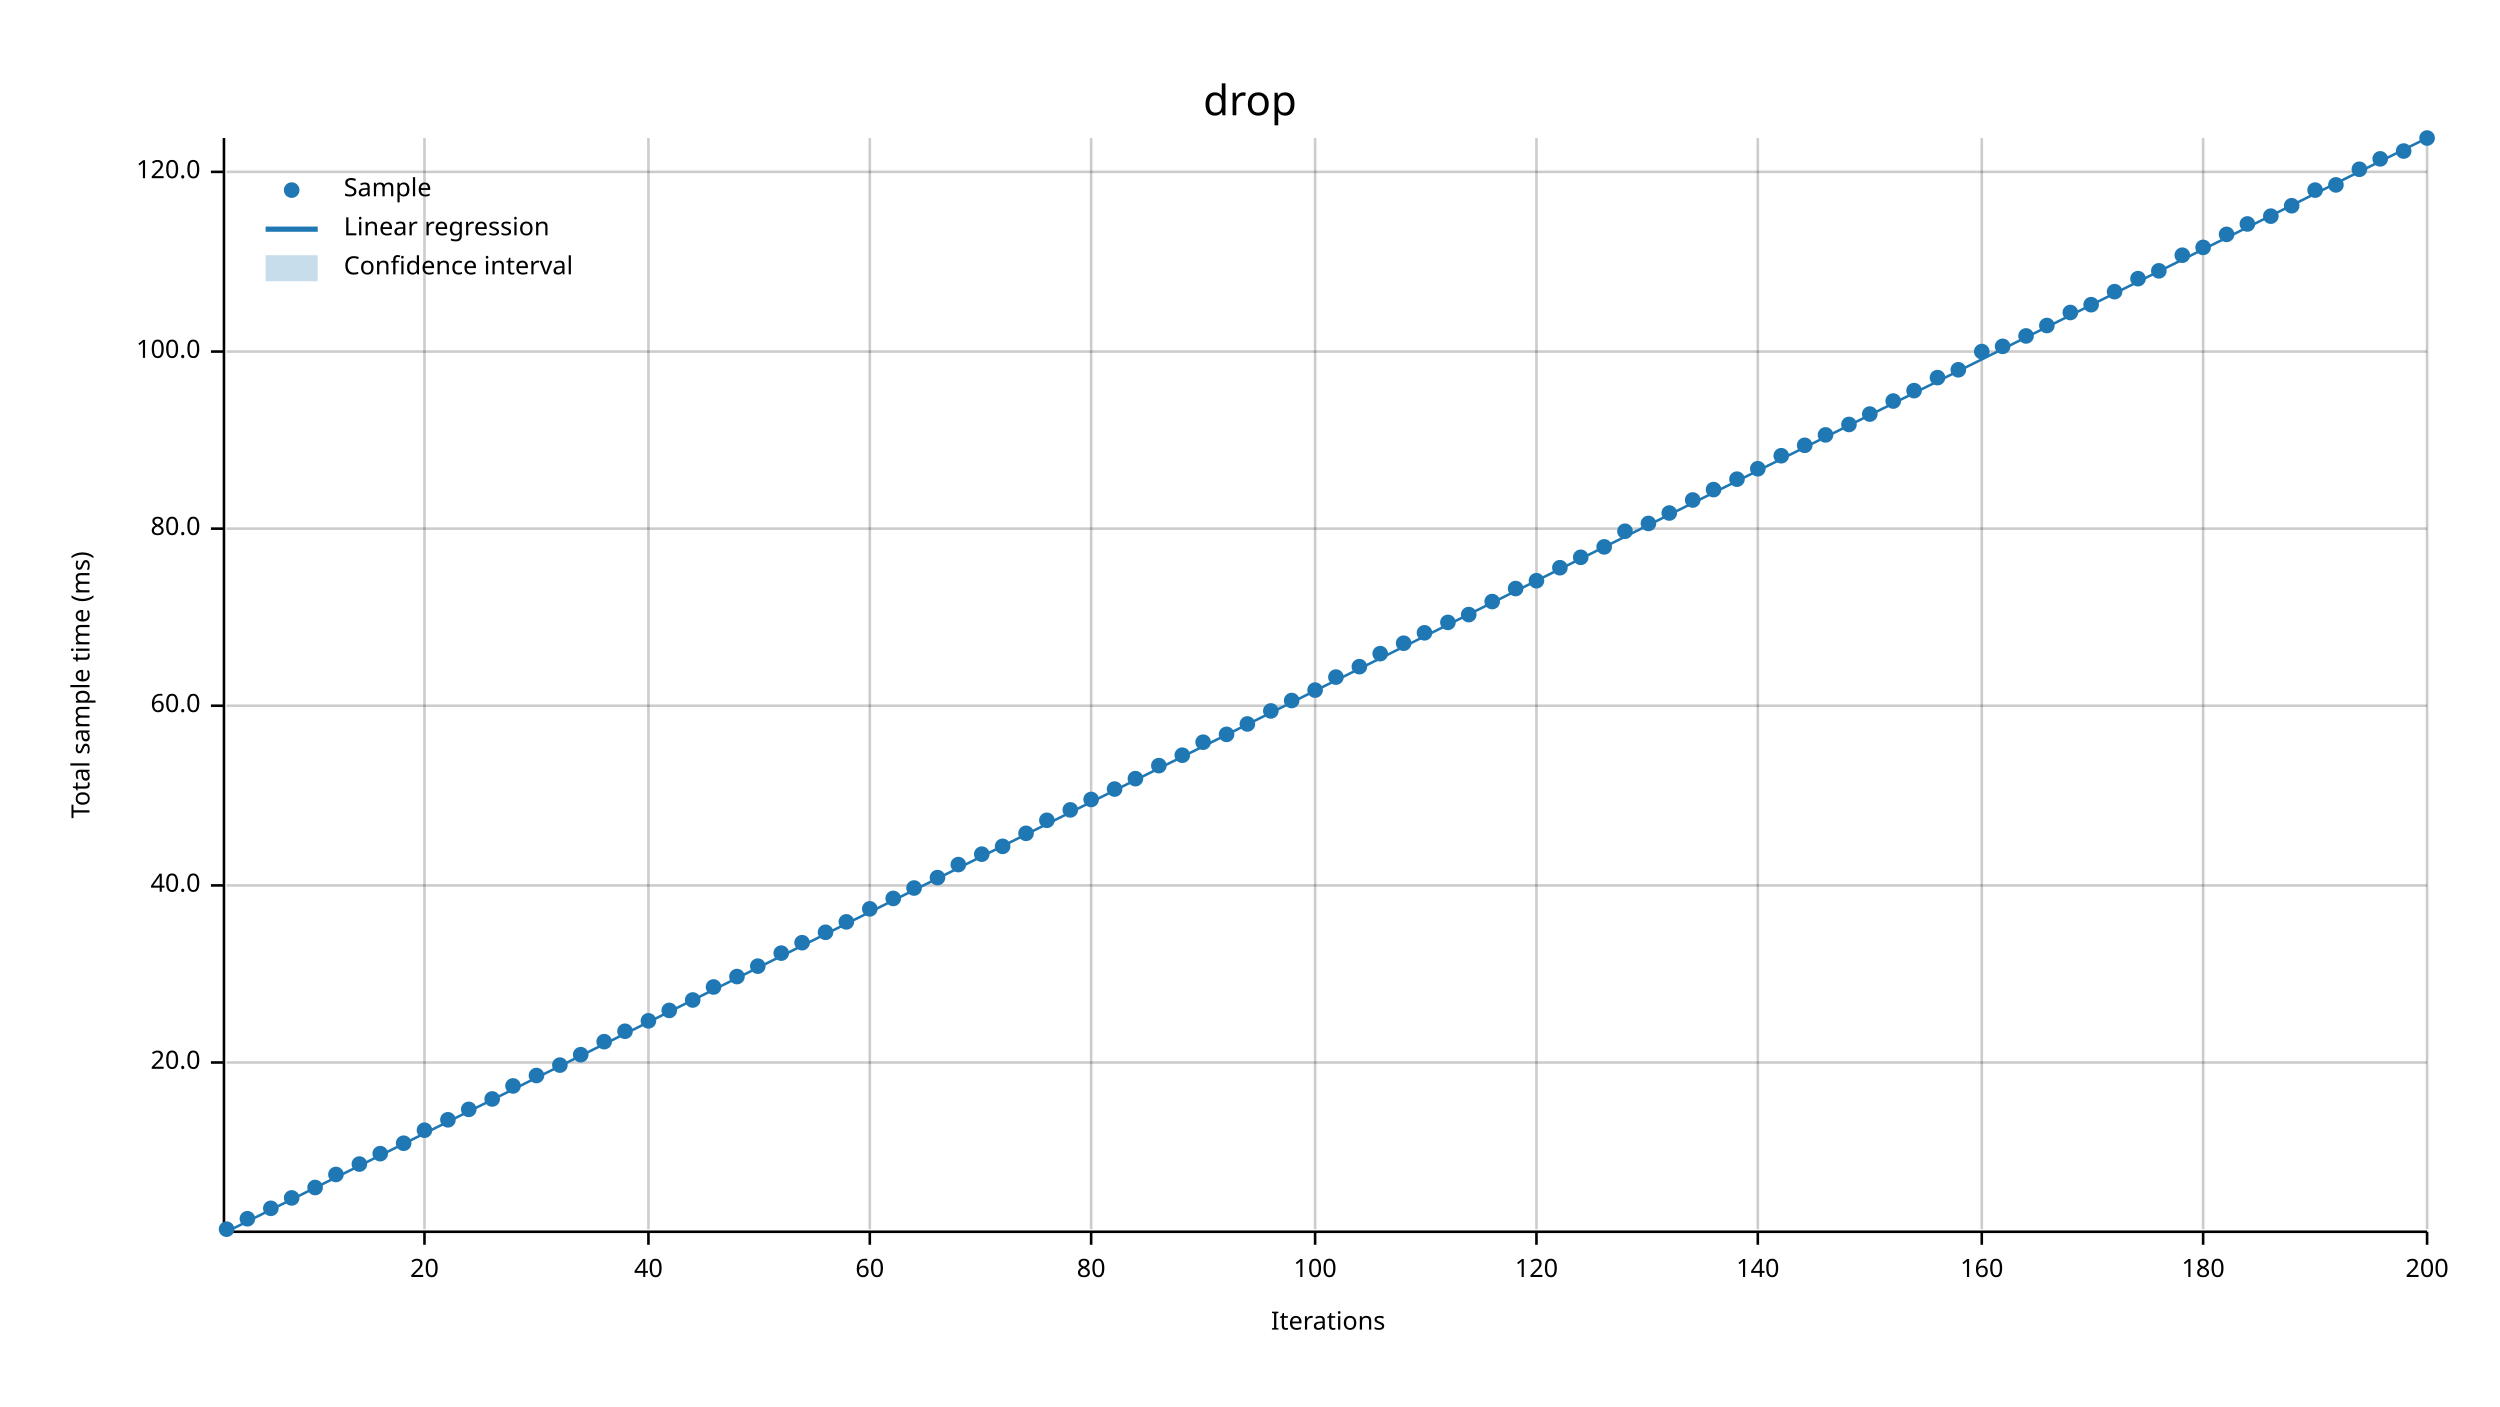
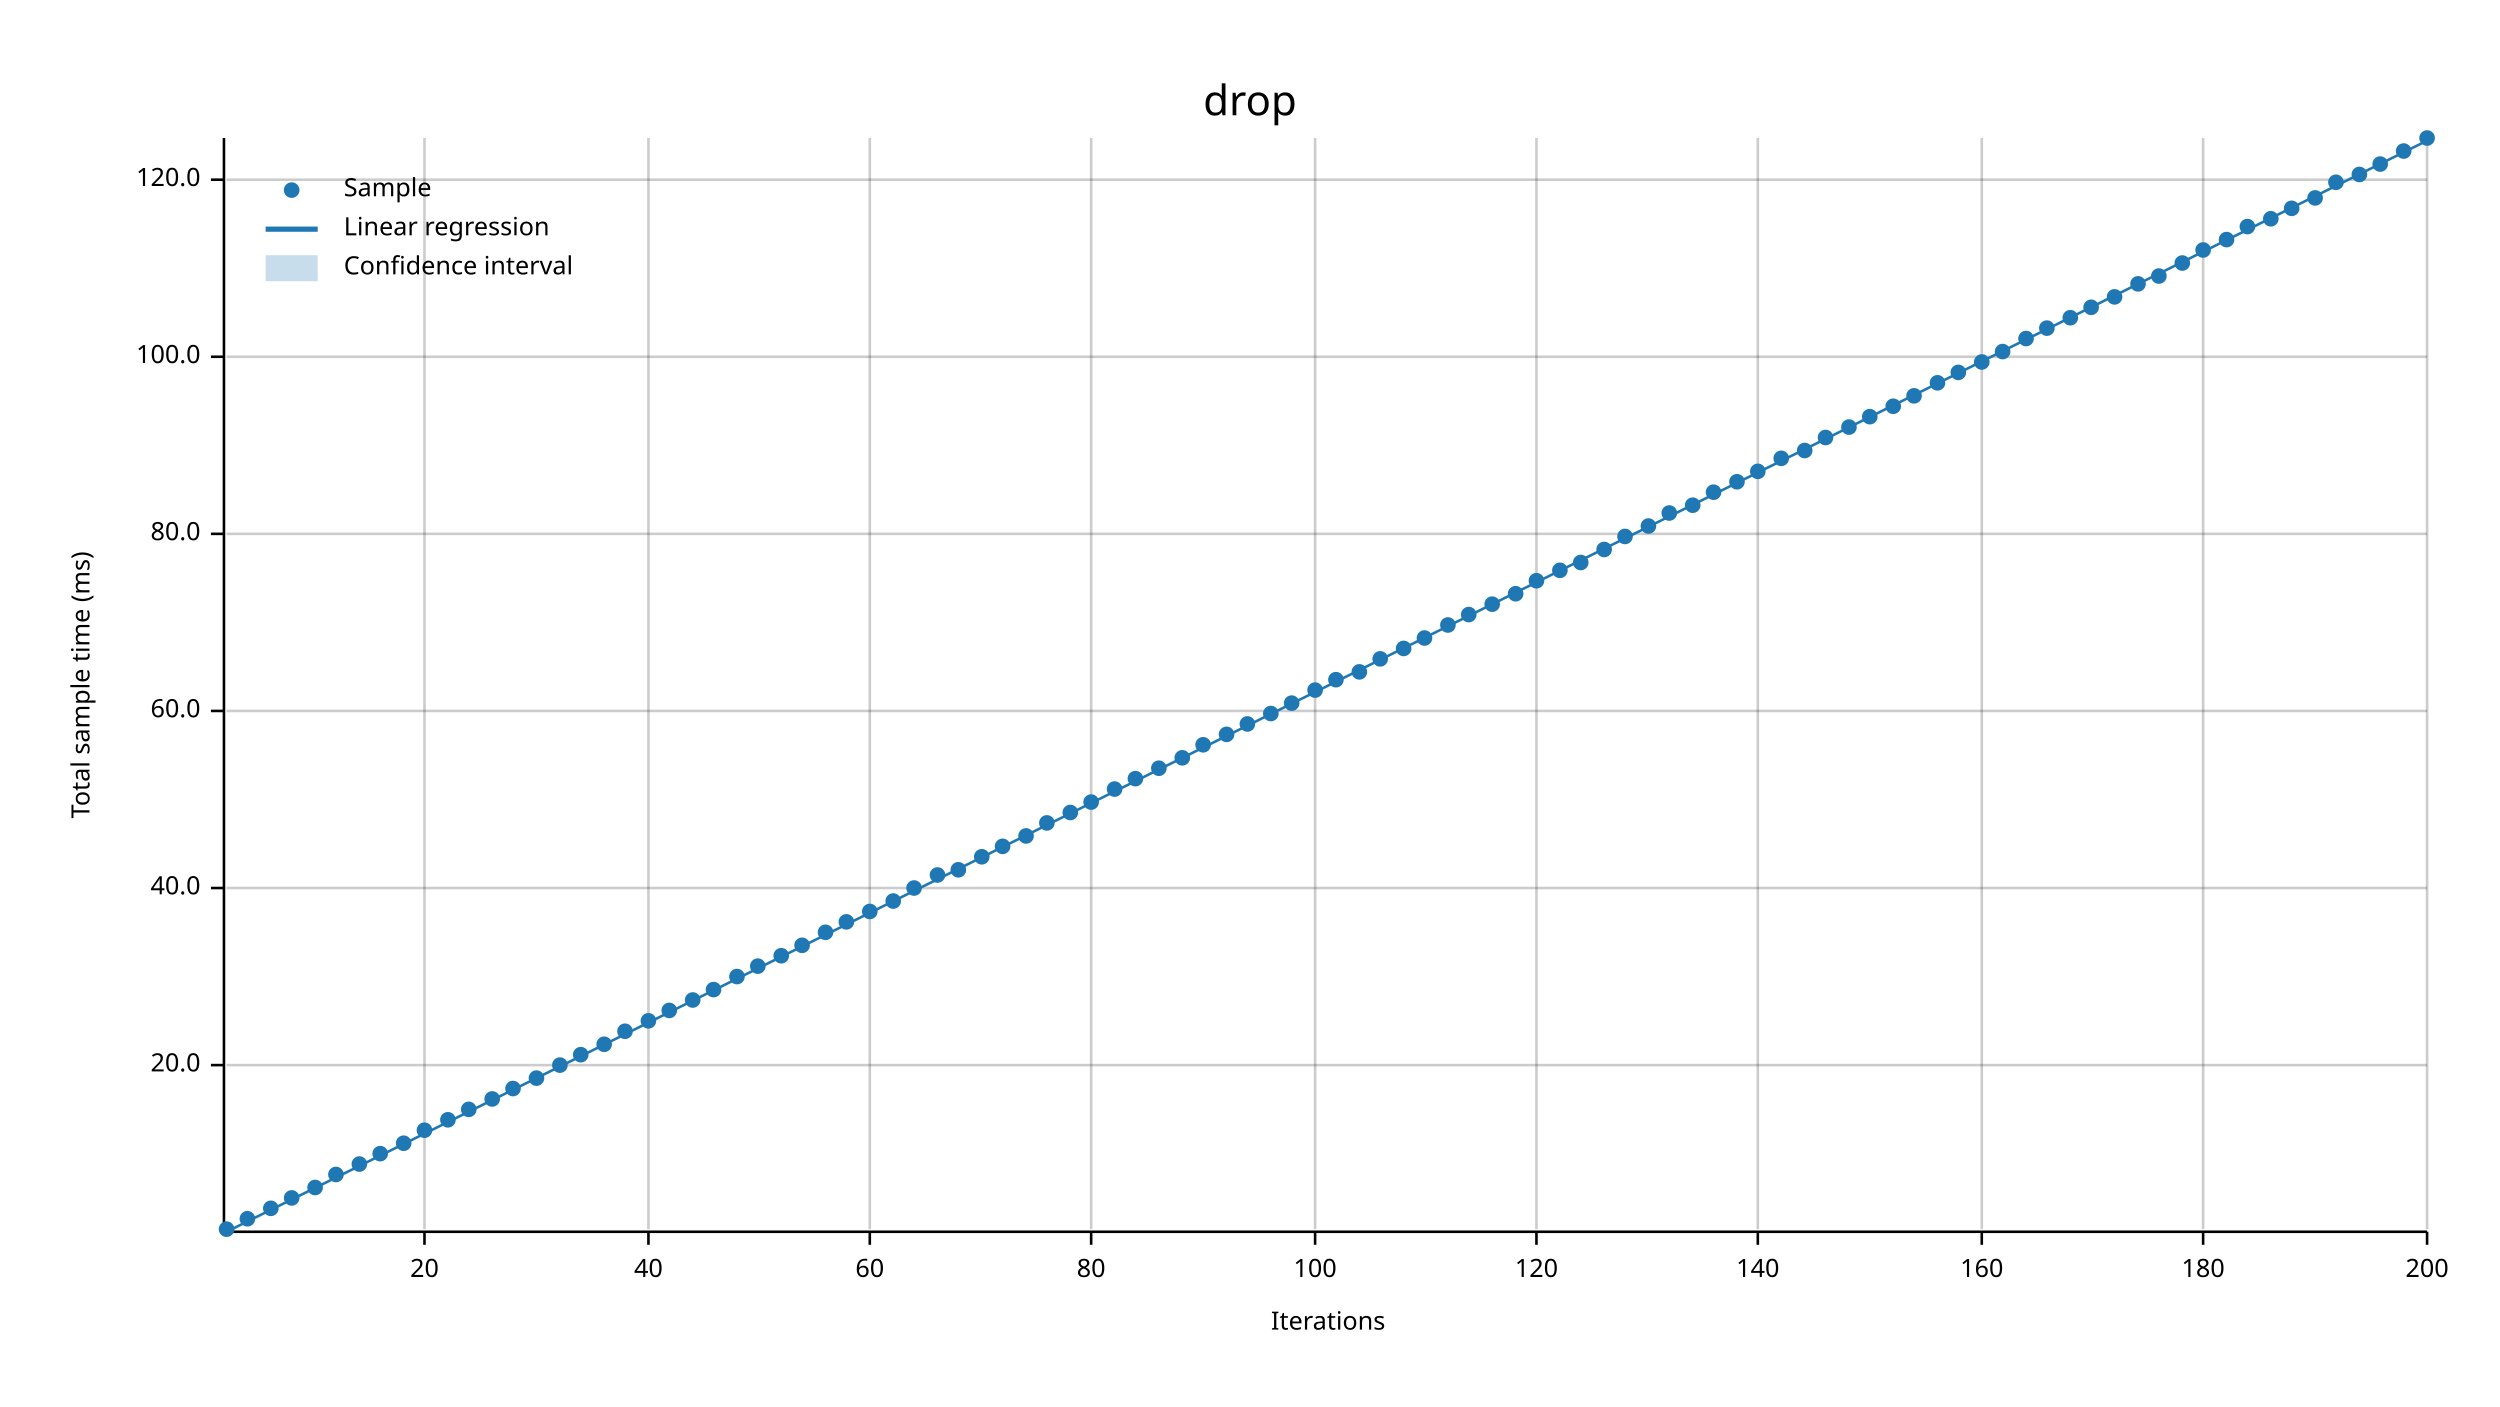
<svg xmlns="http://www.w3.org/2000/svg" width="960" height="540" viewBox="0 0 960 540">
  <text x="480" y="32" dy="0.76em" text-anchor="middle" font-family="sans-serif" font-size="16.129" opacity="1" fill="#000000">
drop
</text>
  <text x="27" y="263" dy="0.76em" text-anchor="middle" font-family="sans-serif" font-size="9.677" opacity="1" fill="#000000" transform="rotate(270, 27, 263)">
Total sample time (ms)
</text>
  <text x="510" y="513" dy="-0.5ex" text-anchor="middle" font-family="sans-serif" font-size="9.677" opacity="1" fill="#000000">
Iterations
</text>
  <line opacity="0.2" stroke="#000000" stroke-width="1" x1="163" y1="472" x2="163" y2="53" />
  <line opacity="0.2" stroke="#000000" stroke-width="1" x1="249" y1="472" x2="249" y2="53" />
  <line opacity="0.2" stroke="#000000" stroke-width="1" x1="334" y1="472" x2="334" y2="53" />
  <line opacity="0.2" stroke="#000000" stroke-width="1" x1="419" y1="472" x2="419" y2="53" />
  <line opacity="0.2" stroke="#000000" stroke-width="1" x1="505" y1="472" x2="505" y2="53" />
  <line opacity="0.2" stroke="#000000" stroke-width="1" x1="590" y1="472" x2="590" y2="53" />
  <line opacity="0.2" stroke="#000000" stroke-width="1" x1="675" y1="472" x2="675" y2="53" />
  <line opacity="0.2" stroke="#000000" stroke-width="1" x1="761" y1="472" x2="761" y2="53" />
  <line opacity="0.2" stroke="#000000" stroke-width="1" x1="846" y1="472" x2="846" y2="53" />
  <line opacity="0.2" stroke="#000000" stroke-width="1" x1="932" y1="472" x2="932" y2="53" />
-   <line opacity="0.2" stroke="#000000" stroke-width="1" x1="87" y1="408" x2="932" y2="408" />
-   <line opacity="0.2" stroke="#000000" stroke-width="1" x1="87" y1="340" x2="932" y2="340" />
-   <line opacity="0.2" stroke="#000000" stroke-width="1" x1="87" y1="271" x2="932" y2="271" />
-   <line opacity="0.2" stroke="#000000" stroke-width="1" x1="87" y1="203" x2="932" y2="203" />
-   <line opacity="0.2" stroke="#000000" stroke-width="1" x1="87" y1="135" x2="932" y2="135" />
-   <line opacity="0.2" stroke="#000000" stroke-width="1" x1="87" y1="66" x2="932" y2="66" />
+   <line opacity="0.2" stroke="#000000" stroke-width="1" x1="87" y1="409" x2="932" y2="409" />
+   <line opacity="0.2" stroke="#000000" stroke-width="1" x1="87" y1="341" x2="932" y2="341" />
+   <line opacity="0.2" stroke="#000000" stroke-width="1" x1="87" y1="273" x2="932" y2="273" />
+   <line opacity="0.2" stroke="#000000" stroke-width="1" x1="87" y1="205" x2="932" y2="205" />
+   <line opacity="0.2" stroke="#000000" stroke-width="1" x1="87" y1="137" x2="932" y2="137" />
+   <line opacity="0.2" stroke="#000000" stroke-width="1" x1="87" y1="69" x2="932" y2="69" />
  <polyline fill="none" opacity="1" stroke="#000000" stroke-width="1" points="86,53 86,472 " />
-   <text x="77" y="408" dy="0.5ex" text-anchor="end" font-family="sans-serif" font-size="9.677" opacity="1" fill="#000000">
+   <text x="77" y="409" dy="0.5ex" text-anchor="end" font-family="sans-serif" font-size="9.677" opacity="1" fill="#000000">
20.0
</text>
-   <polyline fill="none" opacity="1" stroke="#000000" stroke-width="1" points="81,408 86,408 " />
-   <text x="77" y="340" dy="0.5ex" text-anchor="end" font-family="sans-serif" font-size="9.677" opacity="1" fill="#000000">
+   <polyline fill="none" opacity="1" stroke="#000000" stroke-width="1" points="81,409 86,409 " />
+   <text x="77" y="341" dy="0.5ex" text-anchor="end" font-family="sans-serif" font-size="9.677" opacity="1" fill="#000000">
40.0
</text>
-   <polyline fill="none" opacity="1" stroke="#000000" stroke-width="1" points="81,340 86,340 " />
-   <text x="77" y="271" dy="0.5ex" text-anchor="end" font-family="sans-serif" font-size="9.677" opacity="1" fill="#000000">
+   <polyline fill="none" opacity="1" stroke="#000000" stroke-width="1" points="81,341 86,341 " />
+   <text x="77" y="273" dy="0.5ex" text-anchor="end" font-family="sans-serif" font-size="9.677" opacity="1" fill="#000000">
60.0
</text>
-   <polyline fill="none" opacity="1" stroke="#000000" stroke-width="1" points="81,271 86,271 " />
-   <text x="77" y="203" dy="0.5ex" text-anchor="end" font-family="sans-serif" font-size="9.677" opacity="1" fill="#000000">
+   <polyline fill="none" opacity="1" stroke="#000000" stroke-width="1" points="81,273 86,273 " />
+   <text x="77" y="205" dy="0.5ex" text-anchor="end" font-family="sans-serif" font-size="9.677" opacity="1" fill="#000000">
80.0
</text>
-   <polyline fill="none" opacity="1" stroke="#000000" stroke-width="1" points="81,203 86,203 " />
-   <text x="77" y="135" dy="0.5ex" text-anchor="end" font-family="sans-serif" font-size="9.677" opacity="1" fill="#000000">
+   <polyline fill="none" opacity="1" stroke="#000000" stroke-width="1" points="81,205 86,205 " />
+   <text x="77" y="137" dy="0.5ex" text-anchor="end" font-family="sans-serif" font-size="9.677" opacity="1" fill="#000000">
100.0
</text>
-   <polyline fill="none" opacity="1" stroke="#000000" stroke-width="1" points="81,135 86,135 " />
-   <text x="77" y="66" dy="0.5ex" text-anchor="end" font-family="sans-serif" font-size="9.677" opacity="1" fill="#000000">
+   <polyline fill="none" opacity="1" stroke="#000000" stroke-width="1" points="81,137 86,137 " />
+   <text x="77" y="69" dy="0.5ex" text-anchor="end" font-family="sans-serif" font-size="9.677" opacity="1" fill="#000000">
120.0
</text>
-   <polyline fill="none" opacity="1" stroke="#000000" stroke-width="1" points="81,66 86,66 " />
+   <polyline fill="none" opacity="1" stroke="#000000" stroke-width="1" points="81,69 86,69 " />
  <polyline fill="none" opacity="1" stroke="#000000" stroke-width="1" points="87,473 932,473 " />
  <text x="163" y="483" dy="0.76em" text-anchor="middle" font-family="sans-serif" font-size="9.677" opacity="1" fill="#000000">
20
</text>
  <polyline fill="none" opacity="1" stroke="#000000" stroke-width="1" points="163,473 163,478 " />
  <text x="249" y="483" dy="0.76em" text-anchor="middle" font-family="sans-serif" font-size="9.677" opacity="1" fill="#000000">
40
</text>
  <polyline fill="none" opacity="1" stroke="#000000" stroke-width="1" points="249,473 249,478 " />
  <text x="334" y="483" dy="0.76em" text-anchor="middle" font-family="sans-serif" font-size="9.677" opacity="1" fill="#000000">
60
</text>
  <polyline fill="none" opacity="1" stroke="#000000" stroke-width="1" points="334,473 334,478 " />
  <text x="419" y="483" dy="0.76em" text-anchor="middle" font-family="sans-serif" font-size="9.677" opacity="1" fill="#000000">
80
</text>
  <polyline fill="none" opacity="1" stroke="#000000" stroke-width="1" points="419,473 419,478 " />
  <text x="505" y="483" dy="0.76em" text-anchor="middle" font-family="sans-serif" font-size="9.677" opacity="1" fill="#000000">
100
</text>
  <polyline fill="none" opacity="1" stroke="#000000" stroke-width="1" points="505,473 505,478 " />
  <text x="590" y="483" dy="0.76em" text-anchor="middle" font-family="sans-serif" font-size="9.677" opacity="1" fill="#000000">
120
</text>
  <polyline fill="none" opacity="1" stroke="#000000" stroke-width="1" points="590,473 590,478 " />
  <text x="675" y="483" dy="0.76em" text-anchor="middle" font-family="sans-serif" font-size="9.677" opacity="1" fill="#000000">
140
</text>
  <polyline fill="none" opacity="1" stroke="#000000" stroke-width="1" points="675,473 675,478 " />
  <text x="761" y="483" dy="0.76em" text-anchor="middle" font-family="sans-serif" font-size="9.677" opacity="1" fill="#000000">
160
</text>
  <polyline fill="none" opacity="1" stroke="#000000" stroke-width="1" points="761,473 761,478 " />
  <text x="846" y="483" dy="0.76em" text-anchor="middle" font-family="sans-serif" font-size="9.677" opacity="1" fill="#000000">
180
</text>
  <polyline fill="none" opacity="1" stroke="#000000" stroke-width="1" points="846,473 846,478 " />
  <text x="932" y="483" dy="0.76em" text-anchor="middle" font-family="sans-serif" font-size="9.677" opacity="1" fill="#000000">
200
</text>
  <polyline fill="none" opacity="1" stroke="#000000" stroke-width="1" points="932,473 932,478 " />
  <circle cx="87" cy="472" r="3" opacity="1" fill="#1F78B4" stroke="none" stroke-width="1" />
  <circle cx="95" cy="468" r="3" opacity="1" fill="#1F78B4" stroke="none" stroke-width="1" />
  <circle cx="104" cy="464" r="3" opacity="1" fill="#1F78B4" stroke="none" stroke-width="1" />
  <circle cx="112" cy="460" r="3" opacity="1" fill="#1F78B4" stroke="none" stroke-width="1" />
  <circle cx="121" cy="456" r="3" opacity="1" fill="#1F78B4" stroke="none" stroke-width="1" />
  <circle cx="129" cy="451" r="3" opacity="1" fill="#1F78B4" stroke="none" stroke-width="1" />
  <circle cx="138" cy="447" r="3" opacity="1" fill="#1F78B4" stroke="none" stroke-width="1" />
  <circle cx="146" cy="443" r="3" opacity="1" fill="#1F78B4" stroke="none" stroke-width="1" />
  <circle cx="155" cy="439" r="3" opacity="1" fill="#1F78B4" stroke="none" stroke-width="1" />
  <circle cx="163" cy="434" r="3" opacity="1" fill="#1F78B4" stroke="none" stroke-width="1" />
  <circle cx="172" cy="430" r="3" opacity="1" fill="#1F78B4" stroke="none" stroke-width="1" />
  <circle cx="180" cy="426" r="3" opacity="1" fill="#1F78B4" stroke="none" stroke-width="1" />
  <circle cx="189" cy="422" r="3" opacity="1" fill="#1F78B4" stroke="none" stroke-width="1" />
-   <circle cx="197" cy="417" r="3" opacity="1" fill="#1F78B4" stroke="none" stroke-width="1" />
-   <circle cx="206" cy="413" r="3" opacity="1" fill="#1F78B4" stroke="none" stroke-width="1" />
+   <circle cx="197" cy="418" r="3" opacity="1" fill="#1F78B4" stroke="none" stroke-width="1" />
+   <circle cx="206" cy="414" r="3" opacity="1" fill="#1F78B4" stroke="none" stroke-width="1" />
  <circle cx="215" cy="409" r="3" opacity="1" fill="#1F78B4" stroke="none" stroke-width="1" />
  <circle cx="223" cy="405" r="3" opacity="1" fill="#1F78B4" stroke="none" stroke-width="1" />
-   <circle cx="232" cy="400" r="3" opacity="1" fill="#1F78B4" stroke="none" stroke-width="1" />
+   <circle cx="232" cy="401" r="3" opacity="1" fill="#1F78B4" stroke="none" stroke-width="1" />
  <circle cx="240" cy="396" r="3" opacity="1" fill="#1F78B4" stroke="none" stroke-width="1" />
  <circle cx="249" cy="392" r="3" opacity="1" fill="#1F78B4" stroke="none" stroke-width="1" />
  <circle cx="257" cy="388" r="3" opacity="1" fill="#1F78B4" stroke="none" stroke-width="1" />
  <circle cx="266" cy="384" r="3" opacity="1" fill="#1F78B4" stroke="none" stroke-width="1" />
-   <circle cx="274" cy="379" r="3" opacity="1" fill="#1F78B4" stroke="none" stroke-width="1" />
+   <circle cx="274" cy="380" r="3" opacity="1" fill="#1F78B4" stroke="none" stroke-width="1" />
  <circle cx="283" cy="375" r="3" opacity="1" fill="#1F78B4" stroke="none" stroke-width="1" />
  <circle cx="291" cy="371" r="3" opacity="1" fill="#1F78B4" stroke="none" stroke-width="1" />
-   <circle cx="300" cy="366" r="3" opacity="1" fill="#1F78B4" stroke="none" stroke-width="1" />
-   <circle cx="308" cy="362" r="3" opacity="1" fill="#1F78B4" stroke="none" stroke-width="1" />
+   <circle cx="300" cy="367" r="3" opacity="1" fill="#1F78B4" stroke="none" stroke-width="1" />
+   <circle cx="308" cy="363" r="3" opacity="1" fill="#1F78B4" stroke="none" stroke-width="1" />
  <circle cx="317" cy="358" r="3" opacity="1" fill="#1F78B4" stroke="none" stroke-width="1" />
  <circle cx="325" cy="354" r="3" opacity="1" fill="#1F78B4" stroke="none" stroke-width="1" />
-   <circle cx="334" cy="349" r="3" opacity="1" fill="#1F78B4" stroke="none" stroke-width="1" />
-   <circle cx="343" cy="345" r="3" opacity="1" fill="#1F78B4" stroke="none" stroke-width="1" />
+   <circle cx="334" cy="350" r="3" opacity="1" fill="#1F78B4" stroke="none" stroke-width="1" />
+   <circle cx="343" cy="346" r="3" opacity="1" fill="#1F78B4" stroke="none" stroke-width="1" />
  <circle cx="351" cy="341" r="3" opacity="1" fill="#1F78B4" stroke="none" stroke-width="1" />
-   <circle cx="360" cy="337" r="3" opacity="1" fill="#1F78B4" stroke="none" stroke-width="1" />
-   <circle cx="368" cy="332" r="3" opacity="1" fill="#1F78B4" stroke="none" stroke-width="1" />
-   <circle cx="377" cy="328" r="3" opacity="1" fill="#1F78B4" stroke="none" stroke-width="1" />
+   <circle cx="360" cy="336" r="3" opacity="1" fill="#1F78B4" stroke="none" stroke-width="1" />
+   <circle cx="368" cy="334" r="3" opacity="1" fill="#1F78B4" stroke="none" stroke-width="1" />
+   <circle cx="377" cy="329" r="3" opacity="1" fill="#1F78B4" stroke="none" stroke-width="1" />
  <circle cx="385" cy="325" r="3" opacity="1" fill="#1F78B4" stroke="none" stroke-width="1" />
-   <circle cx="394" cy="320" r="3" opacity="1" fill="#1F78B4" stroke="none" stroke-width="1" />
-   <circle cx="402" cy="315" r="3" opacity="1" fill="#1F78B4" stroke="none" stroke-width="1" />
-   <circle cx="411" cy="311" r="3" opacity="1" fill="#1F78B4" stroke="none" stroke-width="1" />
-   <circle cx="419" cy="307" r="3" opacity="1" fill="#1F78B4" stroke="none" stroke-width="1" />
+   <circle cx="394" cy="321" r="3" opacity="1" fill="#1F78B4" stroke="none" stroke-width="1" />
+   <circle cx="402" cy="316" r="3" opacity="1" fill="#1F78B4" stroke="none" stroke-width="1" />
+   <circle cx="411" cy="312" r="3" opacity="1" fill="#1F78B4" stroke="none" stroke-width="1" />
+   <circle cx="419" cy="308" r="3" opacity="1" fill="#1F78B4" stroke="none" stroke-width="1" />
  <circle cx="428" cy="303" r="3" opacity="1" fill="#1F78B4" stroke="none" stroke-width="1" />
  <circle cx="436" cy="299" r="3" opacity="1" fill="#1F78B4" stroke="none" stroke-width="1" />
-   <circle cx="445" cy="294" r="3" opacity="1" fill="#1F78B4" stroke="none" stroke-width="1" />
-   <circle cx="454" cy="290" r="3" opacity="1" fill="#1F78B4" stroke="none" stroke-width="1" />
-   <circle cx="462" cy="285" r="3" opacity="1" fill="#1F78B4" stroke="none" stroke-width="1" />
+   <circle cx="445" cy="295" r="3" opacity="1" fill="#1F78B4" stroke="none" stroke-width="1" />
+   <circle cx="454" cy="291" r="3" opacity="1" fill="#1F78B4" stroke="none" stroke-width="1" />
+   <circle cx="462" cy="286" r="3" opacity="1" fill="#1F78B4" stroke="none" stroke-width="1" />
  <circle cx="471" cy="282" r="3" opacity="1" fill="#1F78B4" stroke="none" stroke-width="1" />
  <circle cx="479" cy="278" r="3" opacity="1" fill="#1F78B4" stroke="none" stroke-width="1" />
-   <circle cx="488" cy="273" r="3" opacity="1" fill="#1F78B4" stroke="none" stroke-width="1" />
-   <circle cx="496" cy="269" r="3" opacity="1" fill="#1F78B4" stroke="none" stroke-width="1" />
+   <circle cx="488" cy="274" r="3" opacity="1" fill="#1F78B4" stroke="none" stroke-width="1" />
+   <circle cx="496" cy="270" r="3" opacity="1" fill="#1F78B4" stroke="none" stroke-width="1" />
  <circle cx="505" cy="265" r="3" opacity="1" fill="#1F78B4" stroke="none" stroke-width="1" />
-   <circle cx="513" cy="260" r="3" opacity="1" fill="#1F78B4" stroke="none" stroke-width="1" />
-   <circle cx="522" cy="256" r="3" opacity="1" fill="#1F78B4" stroke="none" stroke-width="1" />
-   <circle cx="530" cy="251" r="3" opacity="1" fill="#1F78B4" stroke="none" stroke-width="1" />
-   <circle cx="539" cy="247" r="3" opacity="1" fill="#1F78B4" stroke="none" stroke-width="1" />
-   <circle cx="547" cy="243" r="3" opacity="1" fill="#1F78B4" stroke="none" stroke-width="1" />
-   <circle cx="556" cy="239" r="3" opacity="1" fill="#1F78B4" stroke="none" stroke-width="1" />
+   <circle cx="513" cy="261" r="3" opacity="1" fill="#1F78B4" stroke="none" stroke-width="1" />
+   <circle cx="522" cy="258" r="3" opacity="1" fill="#1F78B4" stroke="none" stroke-width="1" />
+   <circle cx="530" cy="253" r="3" opacity="1" fill="#1F78B4" stroke="none" stroke-width="1" />
+   <circle cx="539" cy="249" r="3" opacity="1" fill="#1F78B4" stroke="none" stroke-width="1" />
+   <circle cx="547" cy="245" r="3" opacity="1" fill="#1F78B4" stroke="none" stroke-width="1" />
+   <circle cx="556" cy="240" r="3" opacity="1" fill="#1F78B4" stroke="none" stroke-width="1" />
  <circle cx="564" cy="236" r="3" opacity="1" fill="#1F78B4" stroke="none" stroke-width="1" />
-   <circle cx="573" cy="231" r="3" opacity="1" fill="#1F78B4" stroke="none" stroke-width="1" />
-   <circle cx="582" cy="226" r="3" opacity="1" fill="#1F78B4" stroke="none" stroke-width="1" />
+   <circle cx="573" cy="232" r="3" opacity="1" fill="#1F78B4" stroke="none" stroke-width="1" />
+   <circle cx="582" cy="228" r="3" opacity="1" fill="#1F78B4" stroke="none" stroke-width="1" />
  <circle cx="590" cy="223" r="3" opacity="1" fill="#1F78B4" stroke="none" stroke-width="1" />
-   <circle cx="599" cy="218" r="3" opacity="1" fill="#1F78B4" stroke="none" stroke-width="1" />
-   <circle cx="607" cy="214" r="3" opacity="1" fill="#1F78B4" stroke="none" stroke-width="1" />
-   <circle cx="616" cy="210" r="3" opacity="1" fill="#1F78B4" stroke="none" stroke-width="1" />
-   <circle cx="624" cy="204" r="3" opacity="1" fill="#1F78B4" stroke="none" stroke-width="1" />
-   <circle cx="633" cy="201" r="3" opacity="1" fill="#1F78B4" stroke="none" stroke-width="1" />
+   <circle cx="599" cy="219" r="3" opacity="1" fill="#1F78B4" stroke="none" stroke-width="1" />
+   <circle cx="607" cy="216" r="3" opacity="1" fill="#1F78B4" stroke="none" stroke-width="1" />
+   <circle cx="616" cy="211" r="3" opacity="1" fill="#1F78B4" stroke="none" stroke-width="1" />
+   <circle cx="624" cy="206" r="3" opacity="1" fill="#1F78B4" stroke="none" stroke-width="1" />
+   <circle cx="633" cy="202" r="3" opacity="1" fill="#1F78B4" stroke="none" stroke-width="1" />
  <circle cx="641" cy="197" r="3" opacity="1" fill="#1F78B4" stroke="none" stroke-width="1" />
-   <circle cx="650" cy="192" r="3" opacity="1" fill="#1F78B4" stroke="none" stroke-width="1" />
-   <circle cx="658" cy="188" r="3" opacity="1" fill="#1F78B4" stroke="none" stroke-width="1" />
-   <circle cx="667" cy="184" r="3" opacity="1" fill="#1F78B4" stroke="none" stroke-width="1" />
-   <circle cx="675" cy="180" r="3" opacity="1" fill="#1F78B4" stroke="none" stroke-width="1" />
-   <circle cx="684" cy="175" r="3" opacity="1" fill="#1F78B4" stroke="none" stroke-width="1" />
-   <circle cx="693" cy="171" r="3" opacity="1" fill="#1F78B4" stroke="none" stroke-width="1" />
-   <circle cx="701" cy="167" r="3" opacity="1" fill="#1F78B4" stroke="none" stroke-width="1" />
-   <circle cx="710" cy="163" r="3" opacity="1" fill="#1F78B4" stroke="none" stroke-width="1" />
-   <circle cx="718" cy="159" r="3" opacity="1" fill="#1F78B4" stroke="none" stroke-width="1" />
-   <circle cx="727" cy="154" r="3" opacity="1" fill="#1F78B4" stroke="none" stroke-width="1" />
-   <circle cx="735" cy="150" r="3" opacity="1" fill="#1F78B4" stroke="none" stroke-width="1" />
-   <circle cx="744" cy="145" r="3" opacity="1" fill="#1F78B4" stroke="none" stroke-width="1" />
-   <circle cx="752" cy="142" r="3" opacity="1" fill="#1F78B4" stroke="none" stroke-width="1" />
-   <circle cx="761" cy="135" r="3" opacity="1" fill="#1F78B4" stroke="none" stroke-width="1" />
-   <circle cx="769" cy="133" r="3" opacity="1" fill="#1F78B4" stroke="none" stroke-width="1" />
-   <circle cx="778" cy="129" r="3" opacity="1" fill="#1F78B4" stroke="none" stroke-width="1" />
-   <circle cx="786" cy="125" r="3" opacity="1" fill="#1F78B4" stroke="none" stroke-width="1" />
-   <circle cx="795" cy="120" r="3" opacity="1" fill="#1F78B4" stroke="none" stroke-width="1" />
-   <circle cx="803" cy="117" r="3" opacity="1" fill="#1F78B4" stroke="none" stroke-width="1" />
-   <circle cx="812" cy="112" r="3" opacity="1" fill="#1F78B4" stroke="none" stroke-width="1" />
-   <circle cx="821" cy="107" r="3" opacity="1" fill="#1F78B4" stroke="none" stroke-width="1" />
-   <circle cx="829" cy="104" r="3" opacity="1" fill="#1F78B4" stroke="none" stroke-width="1" />
-   <circle cx="838" cy="98" r="3" opacity="1" fill="#1F78B4" stroke="none" stroke-width="1" />
-   <circle cx="846" cy="95" r="3" opacity="1" fill="#1F78B4" stroke="none" stroke-width="1" />
-   <circle cx="855" cy="90" r="3" opacity="1" fill="#1F78B4" stroke="none" stroke-width="1" />
-   <circle cx="863" cy="86" r="3" opacity="1" fill="#1F78B4" stroke="none" stroke-width="1" />
-   <circle cx="872" cy="83" r="3" opacity="1" fill="#1F78B4" stroke="none" stroke-width="1" />
-   <circle cx="880" cy="79" r="3" opacity="1" fill="#1F78B4" stroke="none" stroke-width="1" />
-   <circle cx="889" cy="73" r="3" opacity="1" fill="#1F78B4" stroke="none" stroke-width="1" />
-   <circle cx="897" cy="71" r="3" opacity="1" fill="#1F78B4" stroke="none" stroke-width="1" />
-   <circle cx="906" cy="65" r="3" opacity="1" fill="#1F78B4" stroke="none" stroke-width="1" />
-   <circle cx="914" cy="61" r="3" opacity="1" fill="#1F78B4" stroke="none" stroke-width="1" />
+   <circle cx="650" cy="194" r="3" opacity="1" fill="#1F78B4" stroke="none" stroke-width="1" />
+   <circle cx="658" cy="189" r="3" opacity="1" fill="#1F78B4" stroke="none" stroke-width="1" />
+   <circle cx="667" cy="185" r="3" opacity="1" fill="#1F78B4" stroke="none" stroke-width="1" />
+   <circle cx="675" cy="181" r="3" opacity="1" fill="#1F78B4" stroke="none" stroke-width="1" />
+   <circle cx="684" cy="176" r="3" opacity="1" fill="#1F78B4" stroke="none" stroke-width="1" />
+   <circle cx="693" cy="173" r="3" opacity="1" fill="#1F78B4" stroke="none" stroke-width="1" />
+   <circle cx="701" cy="168" r="3" opacity="1" fill="#1F78B4" stroke="none" stroke-width="1" />
+   <circle cx="710" cy="164" r="3" opacity="1" fill="#1F78B4" stroke="none" stroke-width="1" />
+   <circle cx="718" cy="160" r="3" opacity="1" fill="#1F78B4" stroke="none" stroke-width="1" />
+   <circle cx="727" cy="156" r="3" opacity="1" fill="#1F78B4" stroke="none" stroke-width="1" />
+   <circle cx="735" cy="152" r="3" opacity="1" fill="#1F78B4" stroke="none" stroke-width="1" />
+   <circle cx="744" cy="147" r="3" opacity="1" fill="#1F78B4" stroke="none" stroke-width="1" />
+   <circle cx="752" cy="143" r="3" opacity="1" fill="#1F78B4" stroke="none" stroke-width="1" />
+   <circle cx="761" cy="139" r="3" opacity="1" fill="#1F78B4" stroke="none" stroke-width="1" />
+   <circle cx="769" cy="135" r="3" opacity="1" fill="#1F78B4" stroke="none" stroke-width="1" />
+   <circle cx="778" cy="130" r="3" opacity="1" fill="#1F78B4" stroke="none" stroke-width="1" />
+   <circle cx="786" cy="126" r="3" opacity="1" fill="#1F78B4" stroke="none" stroke-width="1" />
+   <circle cx="795" cy="122" r="3" opacity="1" fill="#1F78B4" stroke="none" stroke-width="1" />
+   <circle cx="803" cy="118" r="3" opacity="1" fill="#1F78B4" stroke="none" stroke-width="1" />
+   <circle cx="812" cy="114" r="3" opacity="1" fill="#1F78B4" stroke="none" stroke-width="1" />
+   <circle cx="821" cy="109" r="3" opacity="1" fill="#1F78B4" stroke="none" stroke-width="1" />
+   <circle cx="829" cy="106" r="3" opacity="1" fill="#1F78B4" stroke="none" stroke-width="1" />
+   <circle cx="838" cy="101" r="3" opacity="1" fill="#1F78B4" stroke="none" stroke-width="1" />
+   <circle cx="846" cy="96" r="3" opacity="1" fill="#1F78B4" stroke="none" stroke-width="1" />
+   <circle cx="855" cy="92" r="3" opacity="1" fill="#1F78B4" stroke="none" stroke-width="1" />
+   <circle cx="863" cy="87" r="3" opacity="1" fill="#1F78B4" stroke="none" stroke-width="1" />
+   <circle cx="872" cy="84" r="3" opacity="1" fill="#1F78B4" stroke="none" stroke-width="1" />
+   <circle cx="880" cy="80" r="3" opacity="1" fill="#1F78B4" stroke="none" stroke-width="1" />
+   <circle cx="889" cy="76" r="3" opacity="1" fill="#1F78B4" stroke="none" stroke-width="1" />
+   <circle cx="897" cy="70" r="3" opacity="1" fill="#1F78B4" stroke="none" stroke-width="1" />
+   <circle cx="906" cy="67" r="3" opacity="1" fill="#1F78B4" stroke="none" stroke-width="1" />
+   <circle cx="914" cy="63" r="3" opacity="1" fill="#1F78B4" stroke="none" stroke-width="1" />
  <circle cx="923" cy="58" r="3" opacity="1" fill="#1F78B4" stroke="none" stroke-width="1" />
  <circle cx="932" cy="53" r="3" opacity="1" fill="#1F78B4" stroke="none" stroke-width="1" />
-   <polyline fill="none" opacity="1" stroke="#1F78B4" stroke-width="1" points="87,473 932,53 " />
-   <polygon opacity="0.25" fill="#1F78B4" points="87,473 932,53 932,53 " />
+   <polyline fill="none" opacity="1" stroke="#1F78B4" stroke-width="1" points="87,473 932,54 " />
+   <polygon opacity="0.25" fill="#1F78B4" points="87,473 932,54 932,54 " />
  <text x="132" y="68" dy="0.76em" text-anchor="start" font-family="sans-serif" font-size="9.677" opacity="1" fill="#000000">
Sample
</text>
  <text x="132" y="83" dy="0.76em" text-anchor="start" font-family="sans-serif" font-size="9.677" opacity="1" fill="#000000">
Linear regression
</text>
  <text x="132" y="98" dy="0.76em" text-anchor="start" font-family="sans-serif" font-size="9.677" opacity="1" fill="#000000">
Confidence interval
</text>
  <circle cx="112" cy="73" r="3" opacity="1" fill="#1F78B4" stroke="none" stroke-width="1" />
  <polyline fill="none" opacity="1" stroke="#1F78B4" stroke-width="2" points="102,88 122,88 " />
  <rect x="102" y="98" width="20" height="10" opacity="0.25" fill="#1F78B4" stroke="none" />
</svg>
